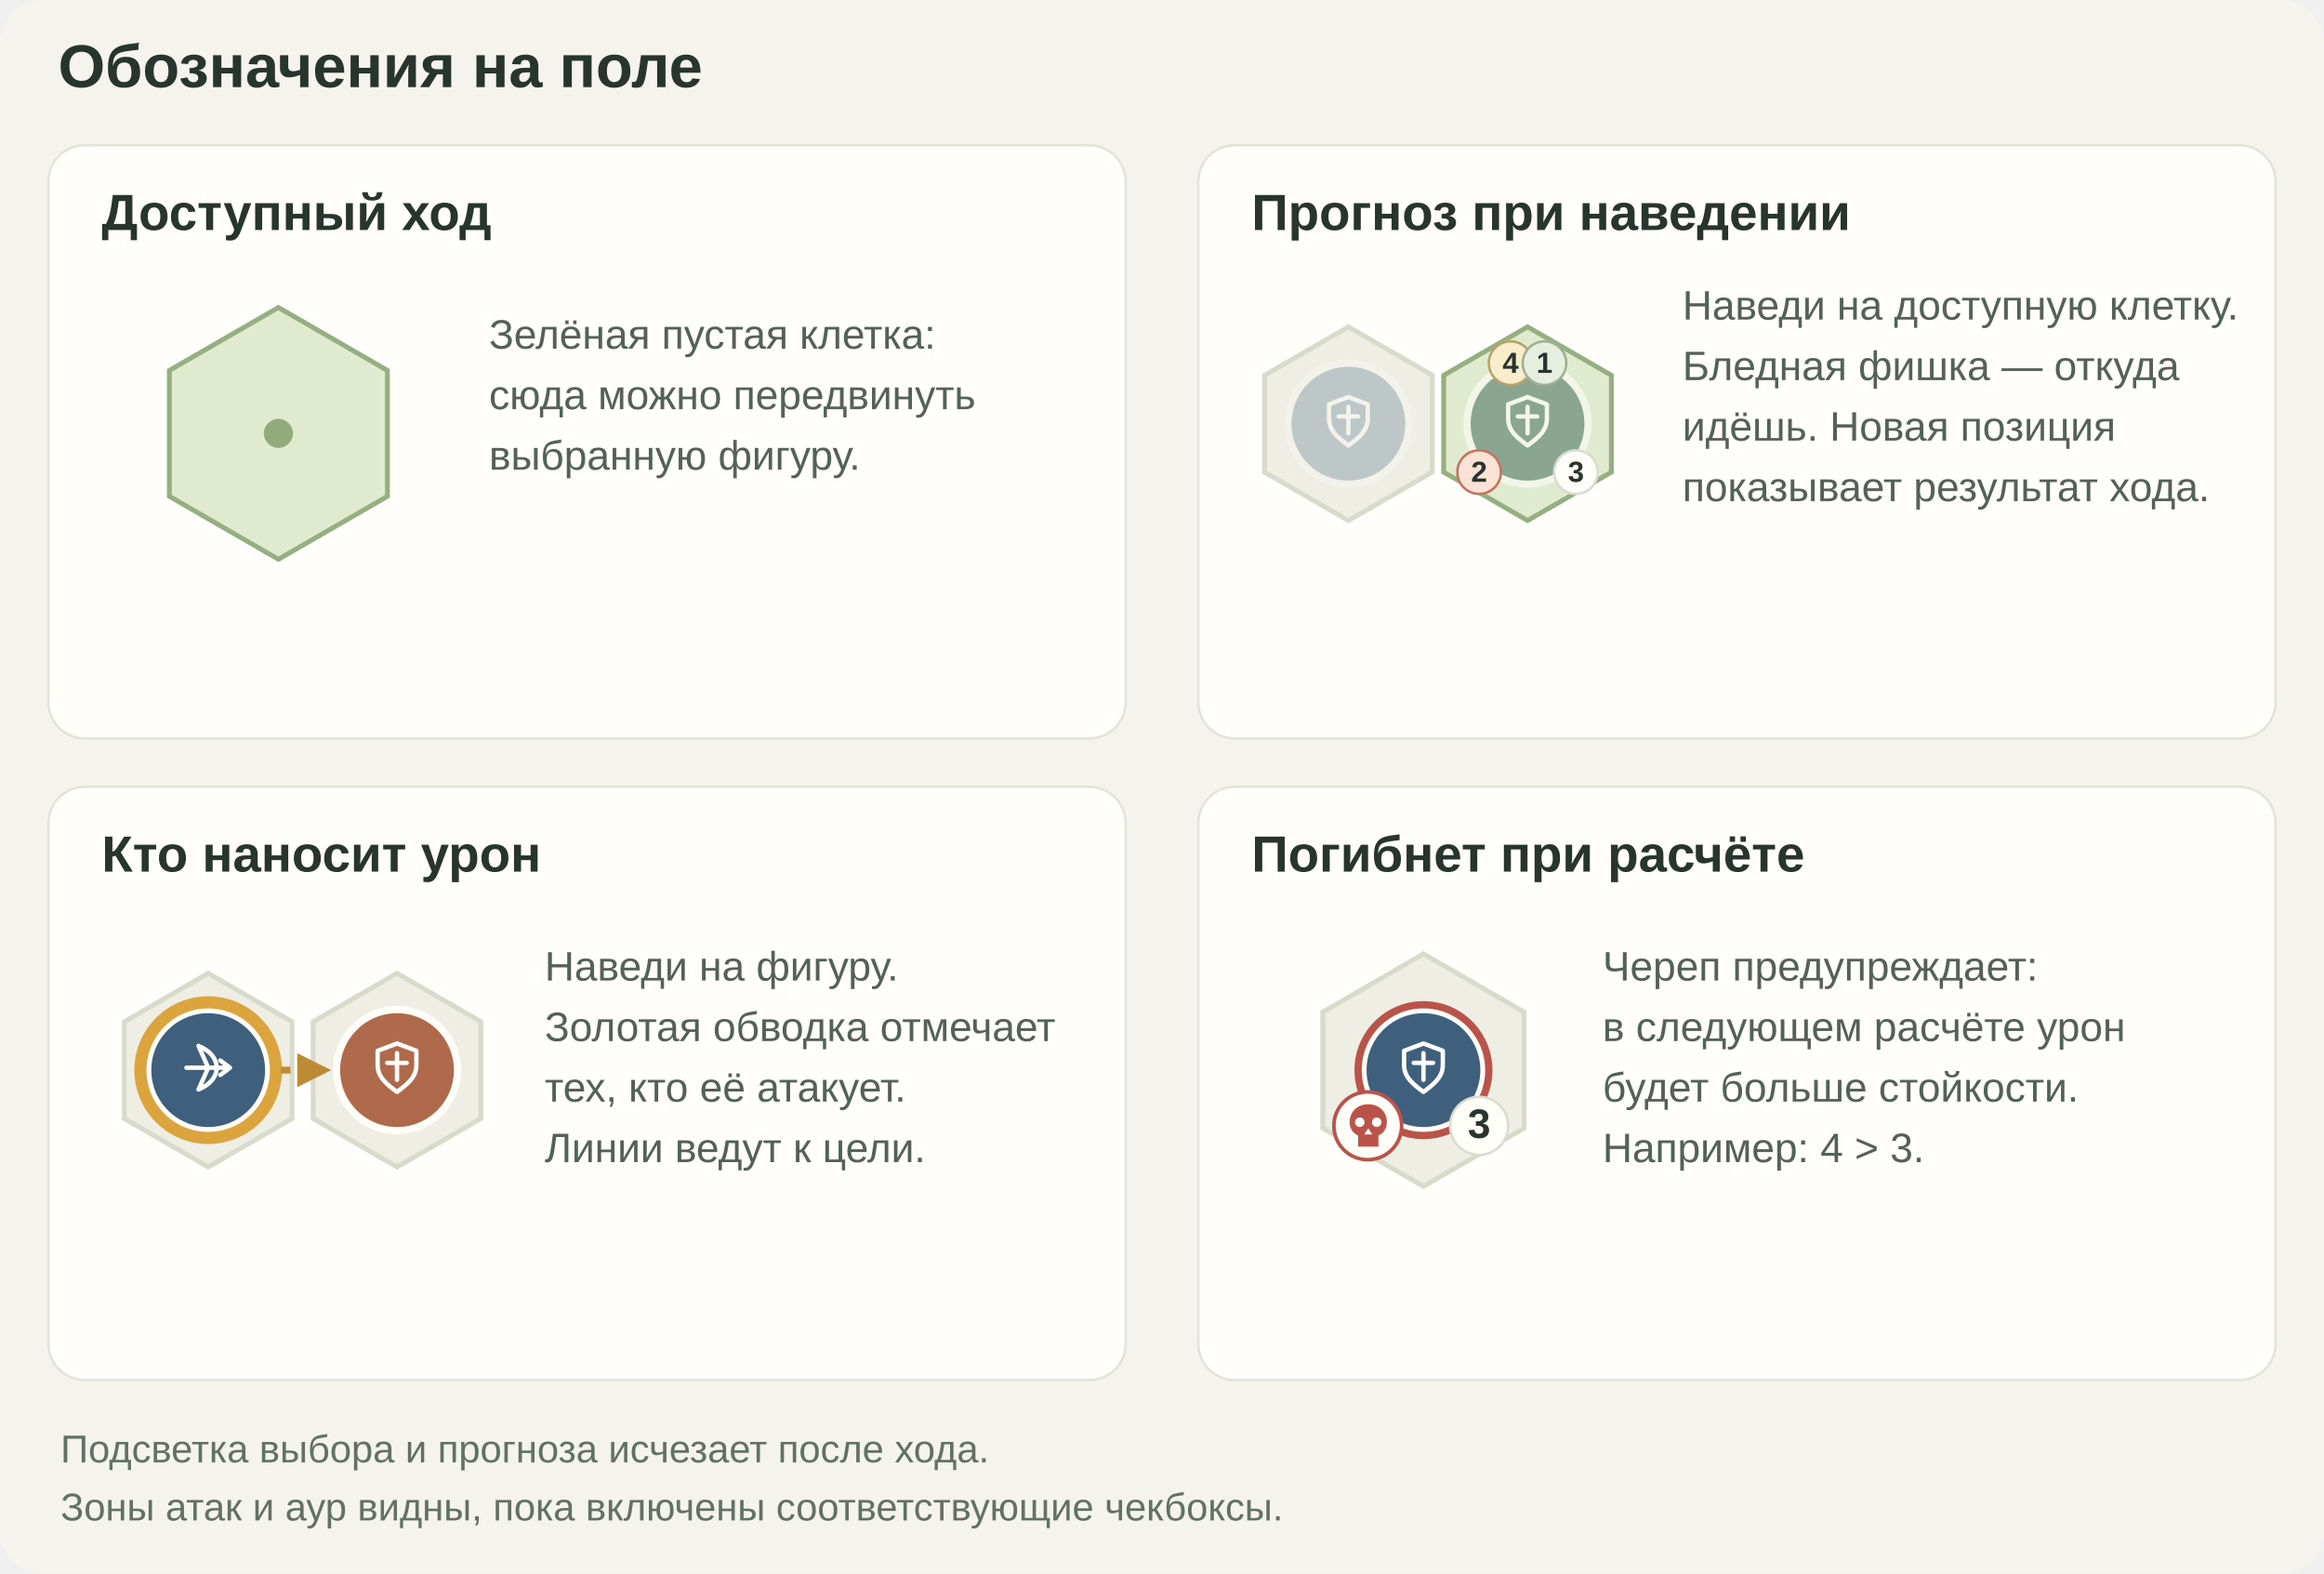
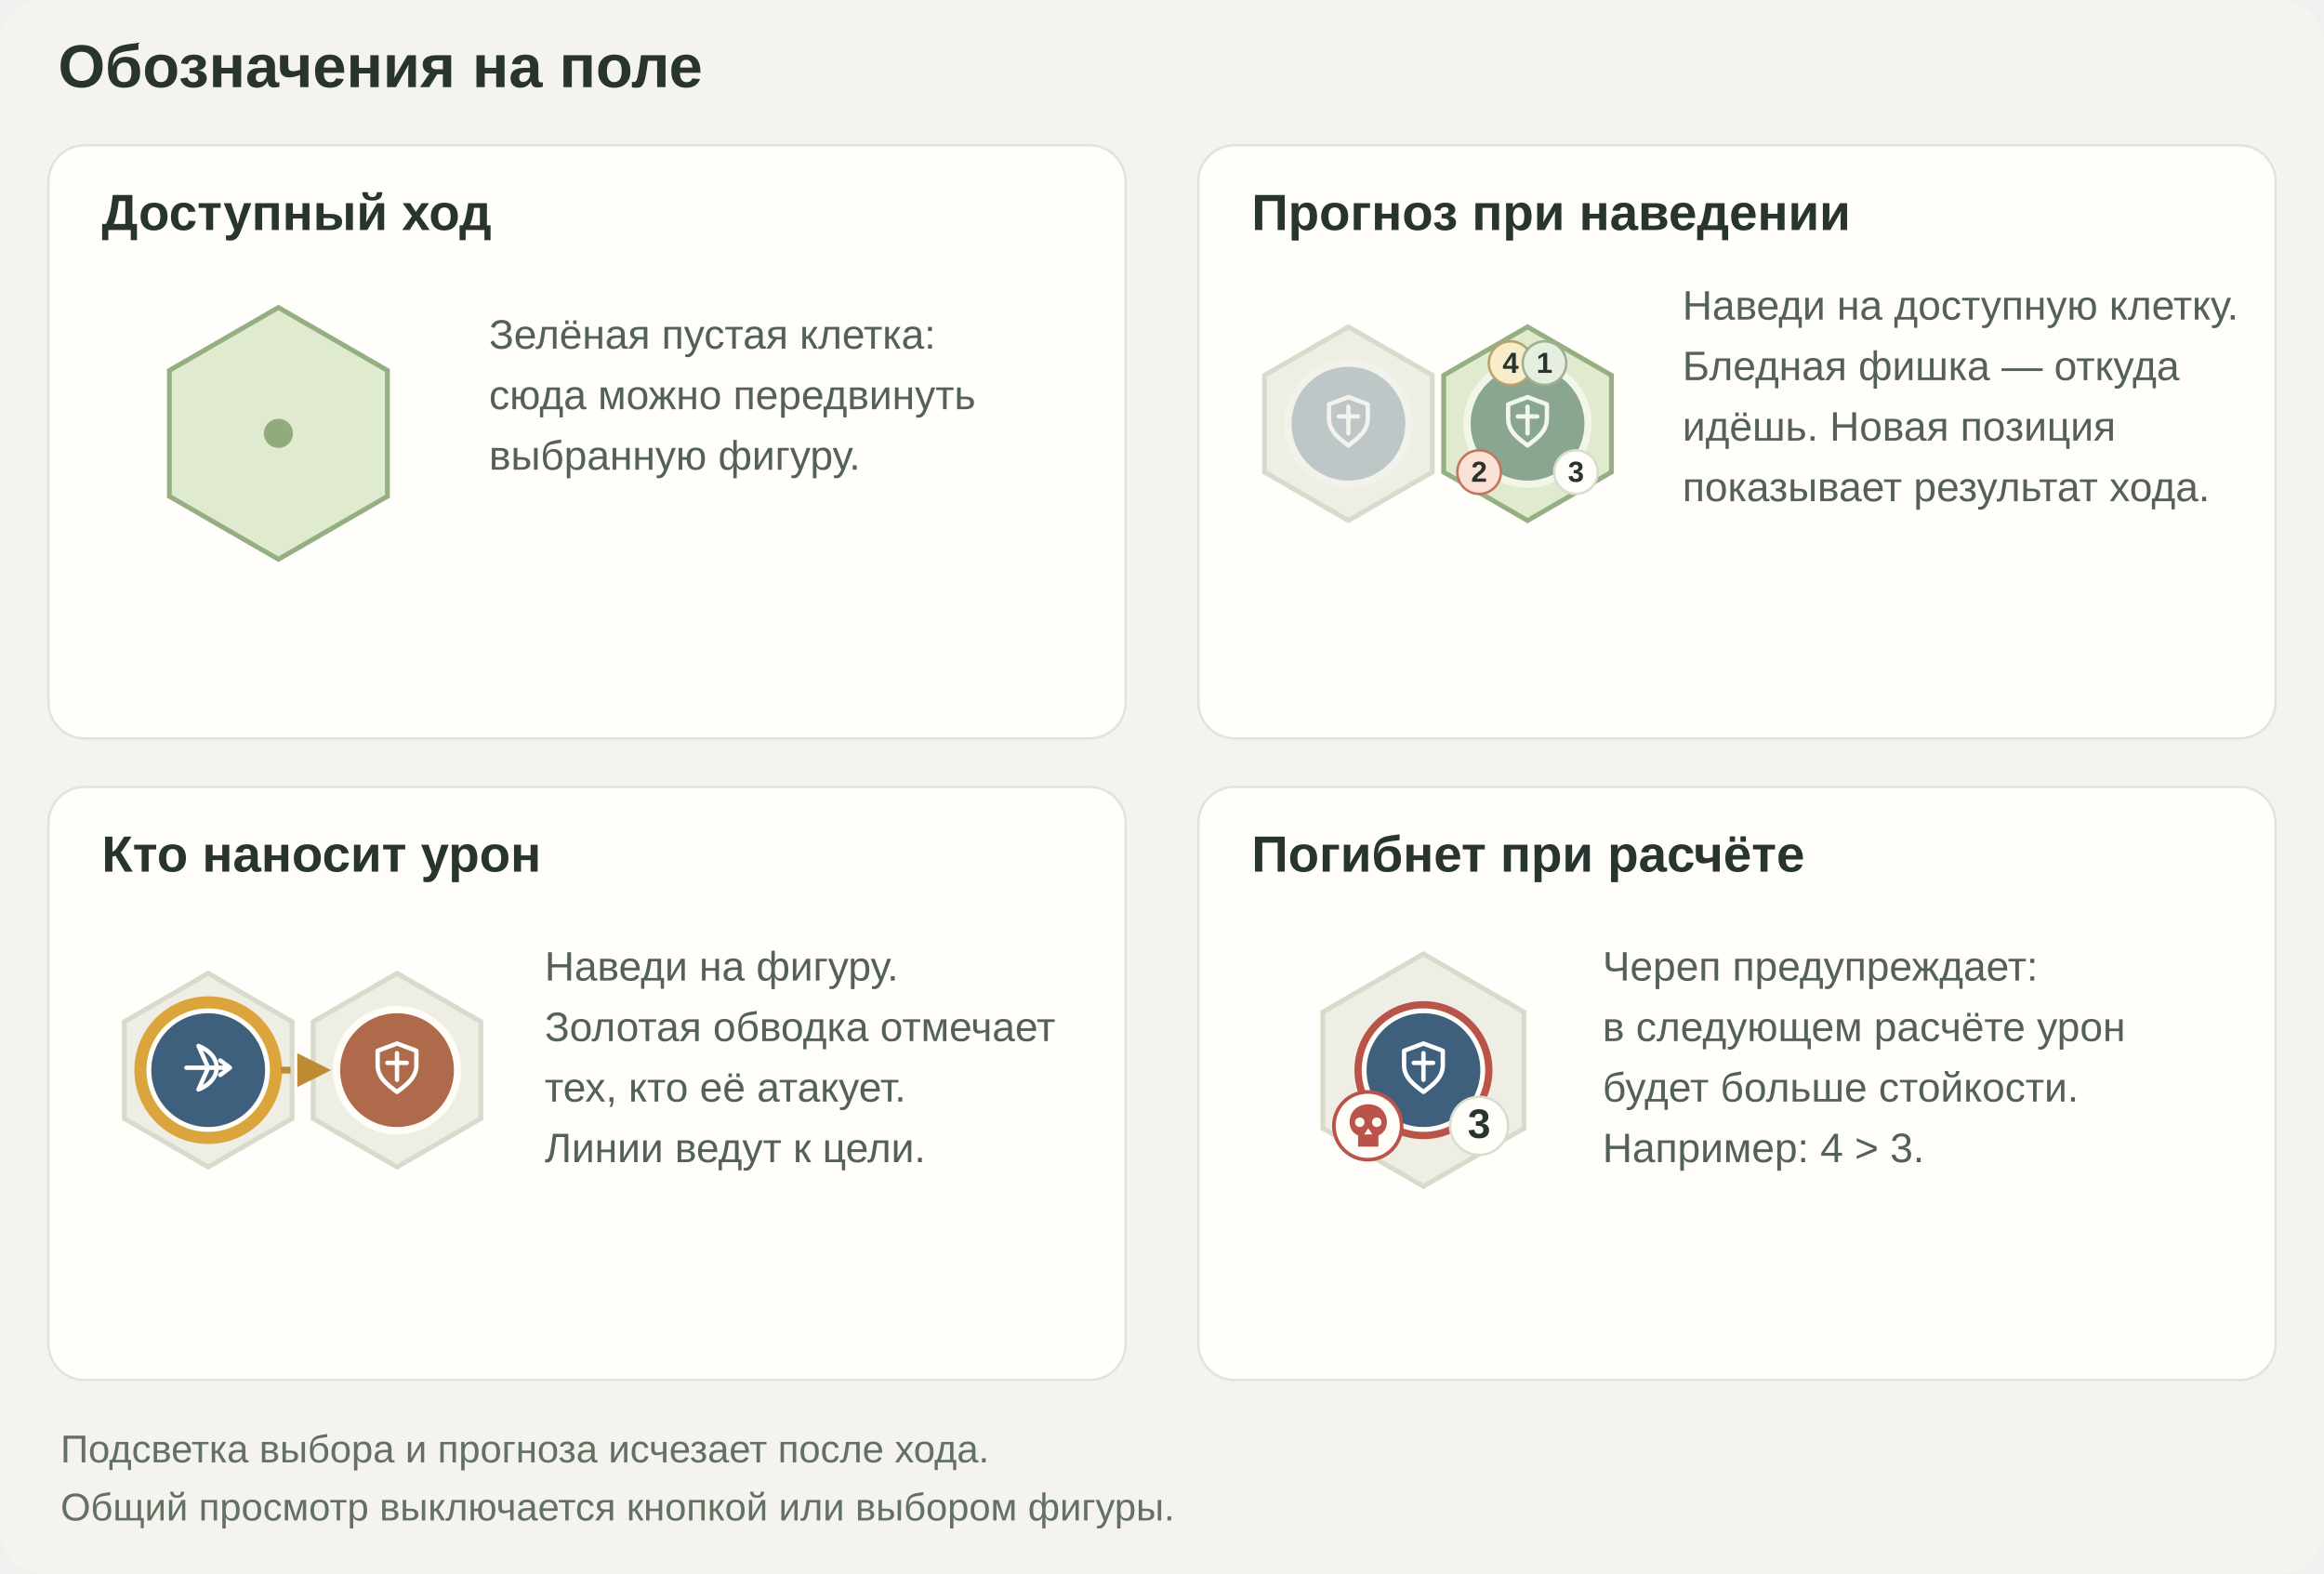
<svg xmlns="http://www.w3.org/2000/svg" width="960" height="650" viewBox="0 0 960 650" role="img" aria-labelledby="title desc" font-family="Arial,sans-serif">
  <defs>
    <marker id="arrow" viewBox="0 0 10 10" refX="8" refY="5" markerWidth="5" markerHeight="5" orient="auto">
      <path d="M0 0 10 5 0 10Z" fill="#bd8b33" />
    </marker>
  </defs>
  <rect width="960" height="650" rx="18" fill="#f5f3ed" />
  <text x="24" y="36" font-size="25" font-weight="700" fill="#28352f">Обозначения на поле</text>
  <rect x="20" y="60" width="445" height="245" rx="15" fill="#fffefb" stroke="#e4e3d9" />
  <text x="42" y="95" font-size="21" font-weight="700" fill="#28352f">Доступный ход</text>
  <polygon points="160.033,153 160.033,205 115,231 69.967,205 69.967,153 115,127" fill="#dfeacf" stroke="#96af82" stroke-width="2" />
  <circle cx="115" cy="179" r="6" fill="#92ab7d" />
  <text x="202" y="144" font-size="17" fill="#536158">
    <tspan x="202" dy="0">Зелёная пустая клетка:</tspan>
    <tspan x="202" dy="25">сюда можно передвинуть</tspan>
    <tspan x="202" dy="25">выбранную фигуру.</tspan>
  </text>
  <rect x="495" y="60" width="445" height="245" rx="15" fill="#fffefb" stroke="#e4e3d9" />
  <text x="517" y="95" font-size="21" font-weight="700" fill="#28352f">Прогноз при наведении</text>
  <polygon points="591.641,155 591.641,195 557,215 522.359,195 522.359,155 557,135" fill="#eeeee5" stroke="#d8dacb" stroke-width="2" />
  <polygon points="665.641,155 665.641,195 631,215 596.359,195 596.359,155 631,135" fill="#dfeacf" stroke="#96af82" stroke-width="2" />
  <g transform="translate(557,175)" opacity="0.28">
    <circle r="25" fill="#3e607c" stroke="#fffdf7" stroke-width="3" />
    <g transform="translate(-12,-13)" fill="none" stroke="#fff" stroke-width="1.8" stroke-linecap="round" stroke-linejoin="round">
      <path d="M12 2 20 5v6c0 5-4 8-8 11-4-3-8-6-8-11V5Z M12 6v11M8 10h8" />
    </g>
  </g>
  <g transform="translate(631,175)" opacity="0.6">
    <circle r="25" fill="#517867" stroke="#fffdf7" stroke-width="3" />
    <g transform="translate(-12,-13)" fill="none" stroke="#fff" stroke-width="1.8" stroke-linecap="round" stroke-linejoin="round">
      <path d="M12 2 20 5v6c0 5-4 8-8 11-4-3-8-6-8-11V5Z M12 6v11M8 10h8" />
    </g>
  </g>
  <circle cx="624" cy="150" r="9" fill="#f8edcb" stroke="#b8a16b" />
  <text x="624" y="154" font-size="12" font-weight="700" text-anchor="middle" fill="#28352f">4</text>
  <circle cx="638" cy="150" r="9" fill="#e5eedf" stroke="#9eaf94" />
  <text x="638" y="154" font-size="12" font-weight="700" text-anchor="middle" fill="#28352f">1</text>
  <circle cx="611" cy="195" r="9" fill="#fce1d7" stroke="#c4735c" />
  <text x="611" y="199" font-size="12" font-weight="700" text-anchor="middle" fill="#28352f">2</text>
  <circle cx="651" cy="195" r="9" fill="#fffdf7" stroke="#d8ddcf" />
  <text x="651" y="199" font-size="12" font-weight="700" text-anchor="middle" fill="#28352f">3</text>
  <text x="695" y="132" font-size="17" fill="#536158">
    <tspan x="695" dy="0">Наведи на доступную клетку.</tspan>
    <tspan x="695" dy="25">Бледная фишка — откуда</tspan>
    <tspan x="695" dy="25">идёшь. Новая позиция</tspan>
    <tspan x="695" dy="25">показывает результат хода.</tspan>
  </text>
  <rect x="20" y="325" width="445" height="245" rx="15" fill="#fffefb" stroke="#e4e3d9" />
  <text x="42" y="360" font-size="21" font-weight="700" fill="#28352f">Кто наносит урон</text>
  <polygon points="120.641,422 120.641,462 86,482 51.359,462 51.359,422 86,402" fill="#eeeee5" stroke="#d8dacb" stroke-width="2" />
  <polygon points="198.641,422 198.641,462 164,482 129.359,462 129.359,422 164,402" fill="#eeeee5" stroke="#d8dacb" stroke-width="2" />
  <g transform="translate(86,442)" opacity="1">
    <circle r="25" fill="#3e607c" stroke="#fffdf7" stroke-width="3" />
    <g transform="translate(-12,-13)" fill="none" stroke="#fff" stroke-width="1.8" stroke-linecap="round" stroke-linejoin="round">
      <path d="M8 3c10 4 10 14 0 18L12 12Z M3 12h18m-4-3 4 3-4 3" />
    </g>
  </g>
  <g transform="translate(164,442)" opacity="1">
    <circle r="25" fill="#af6a4b" stroke="#fffdf7" stroke-width="3" />
    <g transform="translate(-12,-13)" fill="none" stroke="#fff" stroke-width="1.8" stroke-linecap="round" stroke-linejoin="round">
      <path d="M12 2 20 5v6c0 5-4 8-8 11-4-3-8-6-8-11V5Z M12 6v11M8 10h8" />
    </g>
  </g>
  <circle cx="86" cy="442" r="28" fill="none" stroke="#dba43d" stroke-width="5" />
  <line x1="116" y1="442" x2="134" y2="442" stroke="#bd8b33" stroke-width="2.8" stroke-dasharray="4 3" marker-end="url(#arrow)" />
  <text x="225" y="405" font-size="17" fill="#536158">
    <tspan x="225" dy="0">Наведи на фигуру.</tspan>
    <tspan x="225" dy="25">Золотая обводка отмечает</tspan>
    <tspan x="225" dy="25">тех, кто её атакует.</tspan>
    <tspan x="225" dy="25">Линии ведут к цели.</tspan>
  </text>
  <rect x="495" y="325" width="445" height="245" rx="15" fill="#fffefb" stroke="#e4e3d9" />
  <text x="517" y="360" font-size="21" font-weight="700" fill="#28352f">Погибнет при расчёте</text>
  <polygon points="629.569,418 629.569,466 588,490 546.431,466 546.431,418 588,394" fill="#eeeee5" stroke="#d8dacb" stroke-width="2" />
  <g transform="translate(588,442)" opacity="1">
    <circle r="25" fill="#3e607c" stroke="#fffdf7" stroke-width="3" />
    <g transform="translate(-12,-13)" fill="none" stroke="#fff" stroke-width="1.8" stroke-linecap="round" stroke-linejoin="round">
      <path d="M12 2 20 5v6c0 5-4 8-8 11-4-3-8-6-8-11V5Z M12 6v11M8 10h8" />
    </g>
  </g>
  <circle cx="588" cy="442" r="27" fill="none" stroke="#ba5349" stroke-width="3" />
  <circle cx="565" cy="465" r="14" fill="#fffdf7" stroke="#ba5349" stroke-width="1.5" />
  <g transform="translate(554,454) scale(1.4)">
    <path fill="#ba5349" stroke="none" d="M8 1.5c-3.4 0-5.5 2.4-5.5 5.3 0 2 1.2 3.4 2.5 3.9V14h6v-3.3c1.3-.5 2.5-1.9 2.5-3.9C13.5 3.9 11.4 1.5 8 1.5Z" />
    <circle cx="5.5" cy="6.8" r="1.4" fill="#fffdf7" />
    <circle cx="10.5" cy="6.8" r="1.4" fill="#fffdf7" />
    <path d="m8 8.6-1.2 1.8h2.4Z" fill="#fffdf7" />
  </g>
  <circle cx="611" cy="465" r="12" fill="#fffdf7" stroke="#d8ddcf" />
  <text x="611" y="470" font-size="17" text-anchor="middle" fill="#28352f" font-weight="700">3</text>
  <text x="662" y="405" font-size="17" fill="#536158">
    <tspan x="662" dy="0">Череп предупреждает:</tspan>
    <tspan x="662" dy="25">в следующем расчёте урон</tspan>
    <tspan x="662" dy="25">будет больше стойкости.</tspan>
    <tspan x="662" dy="25">Например: 4 &gt; 3.</tspan>
  </text>
  <text x="25" y="604" font-size="16" fill="#637064">Подсветка выбора и прогноза исчезает после хода.</text>
-   <text x="25" y="628" font-size="16" fill="#637064">Зоны атак и аур видны, пока включены соответствующие чекбоксы.</text>
+   <text x="25" y="628" font-size="16" fill="#637064">Общий просмотр выключается кнопкой или выбором фигуры.</text>
</svg>
